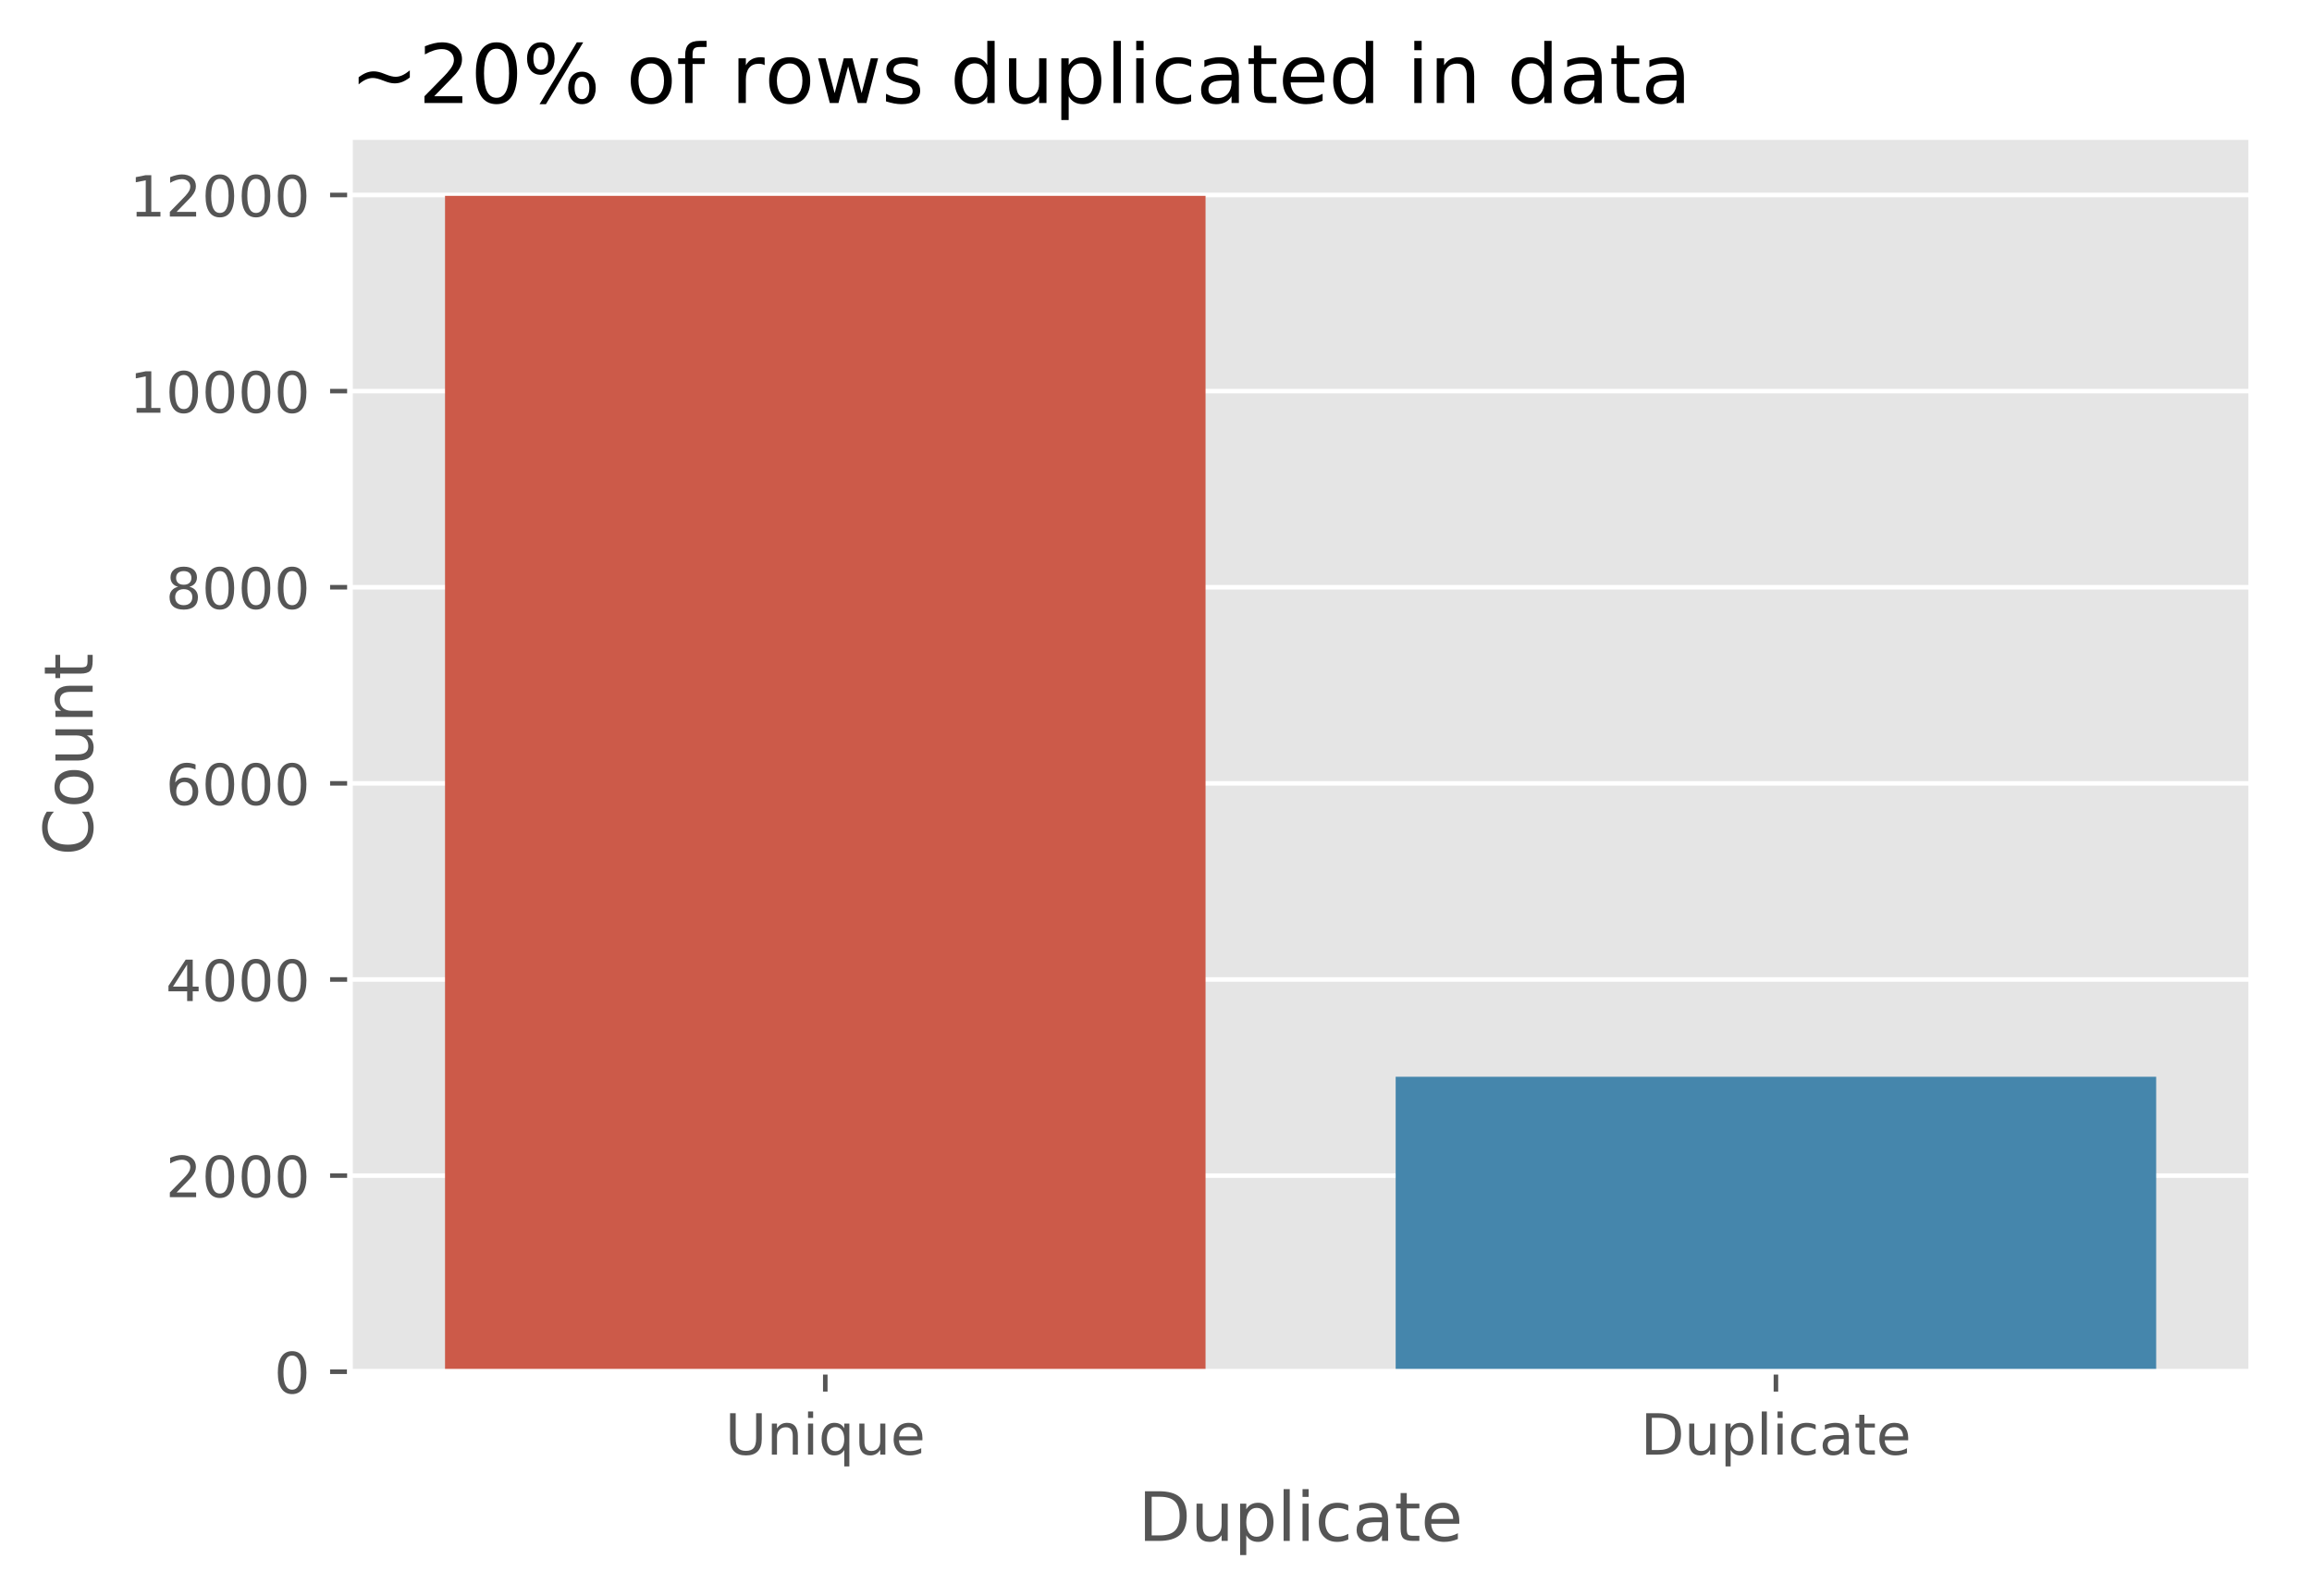
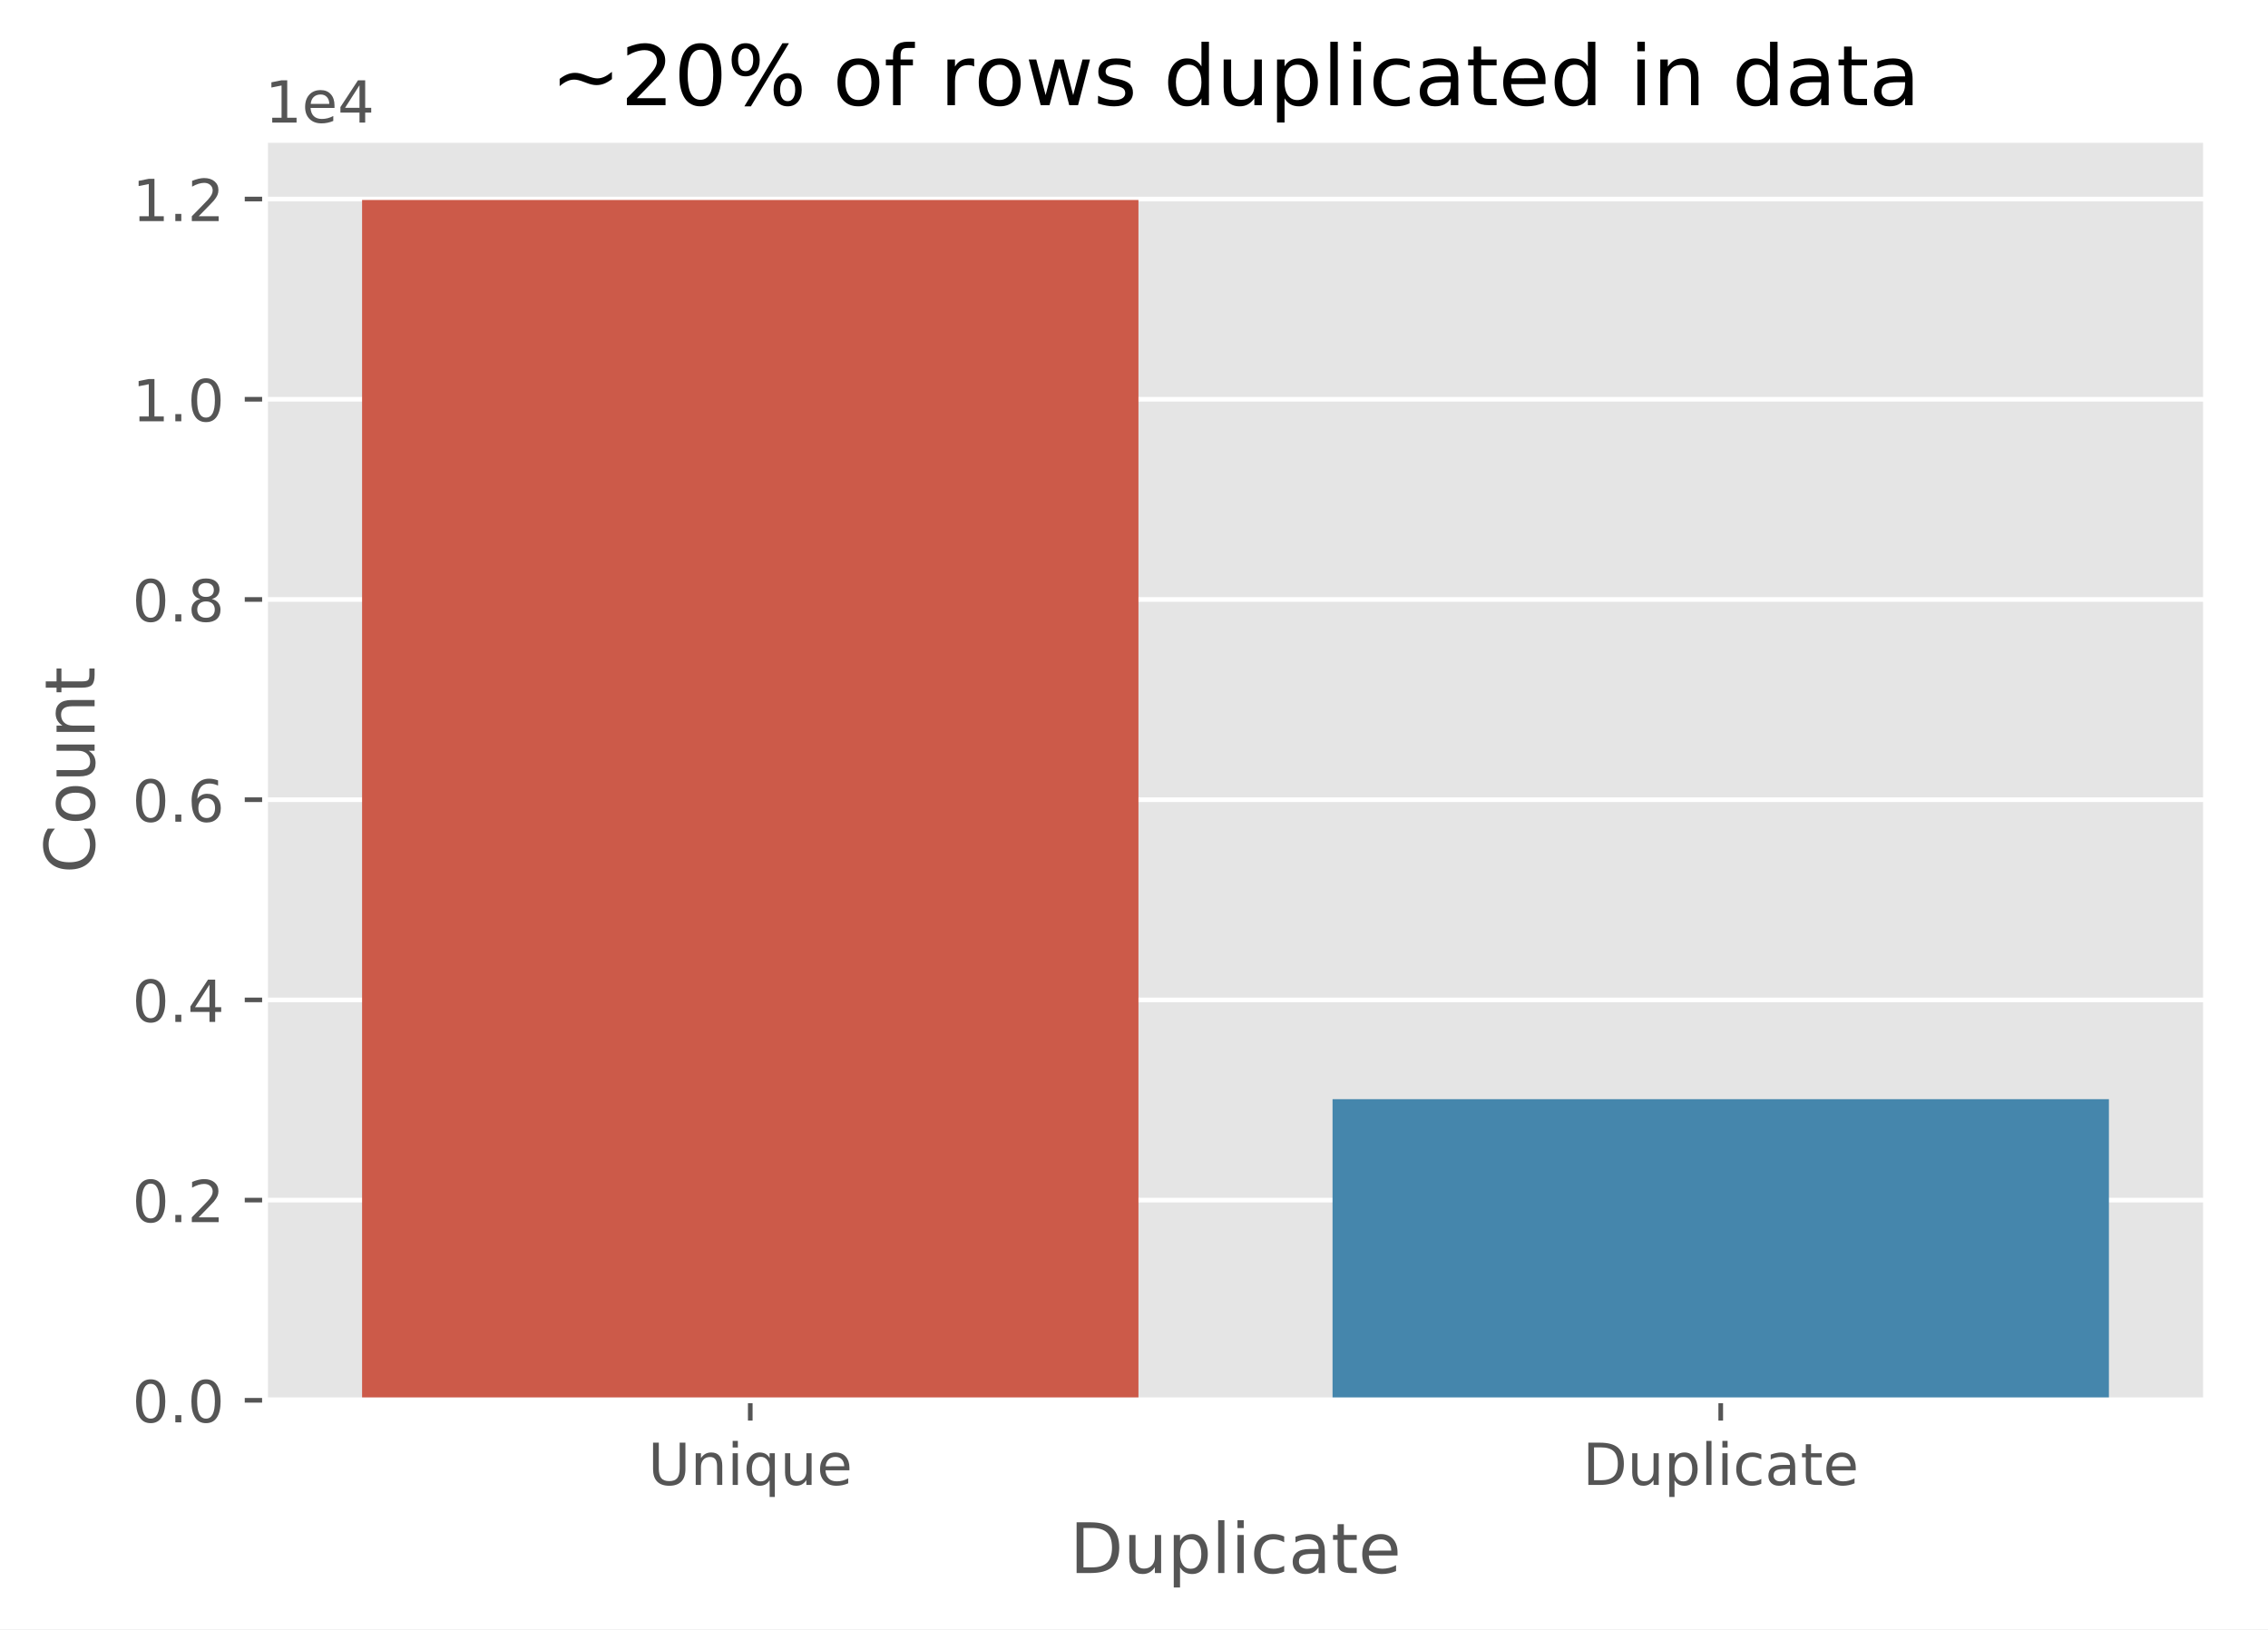
- <svg xmlns="http://www.w3.org/2000/svg" xmlns:xlink="http://www.w3.org/1999/xlink" height="281.074pt" version="1.1" viewBox="0 0 407.126 281.074" width="407.126pt">
+ <svg xmlns="http://www.w3.org/2000/svg" xmlns:xlink="http://www.w3.org/1999/xlink" height="281.074pt" version="1.1" viewBox="0 0 391.217 281.074" width="391.217pt">
  <defs>
    <style type="text/css">
*{stroke-linecap:butt;stroke-linejoin:round;}
  </style>
  </defs>
  <g id="figure_1">
    <g id="patch_1">
-       <path d="M -0 281.074  L 407.126 281.074  L 407.126 0  L -0 0  z " style="fill:#ffffff;" />
+       <path d="M 0 281.074  L 391.217 281.074  L 391.217 0  L 0 0  z " style="fill:#ffffff;" />
    </g>
    <g id="axes_1">
      <g id="patch_2">
-         <path d="M 61.626 241.582  L 396.426 241.582  L 396.426 24.142  L 61.626 24.142  z " style="fill:#e5e5e5;" />
+         <path d="M 45.717 241.582  L 380.517 241.582  L 380.517 24.142  L 45.717 24.142  z " style="fill:#e5e5e5;" />
      </g>
      <g id="matplotlib.axis_1">
        <g id="xtick_1">
          <g id="line2d_1">
            <defs>
-               <path d="M 0 0  L 0 3.5  " id="m49274ebab6" style="stroke:#555555;stroke-width:0.8;" />
-             </defs>
-             <g>
-               <use style="fill:#555555;stroke:#555555;stroke-width:0.8;" x="145.326" xlink:href="#m49274ebab6" y="241.582" />
+               <path d="M 0 0  L 0 3.5  " id="mb159b66801" style="stroke:#555555;stroke-width:0.8;" />
+             </defs>
+             <g>
+               <use style="fill:#555555;stroke:#555555;stroke-width:0.8;" x="129.417" xlink:href="#mb159b66801" y="241.582" />
            </g>
          </g>
          <g id="text_1">
            <defs>
              <path d="M 8.688 72.906  L 18.609 72.906  L 18.609 28.609  Q 18.609 16.891 22.844 11.734  Q 27.094 6.594 36.625 6.594  Q 46.094 6.594 50.344 11.734  Q 54.594 16.891 54.594 28.609  L 54.594 72.906  L 64.5 72.906  L 64.5 27.391  Q 64.5 13.141 57.438 5.859  Q 50.391 -1.422 36.625 -1.422  Q 22.797 -1.422 15.734 5.859  Q 8.688 13.141 8.688 27.391  z " id="DejaVuSans-85" />
              <path d="M 54.891 33.016  L 54.891 0  L 45.906 0  L 45.906 32.719  Q 45.906 40.484 42.875 44.328  Q 39.844 48.188 33.797 48.188  Q 26.516 48.188 22.312 43.547  Q 18.109 38.922 18.109 30.906  L 18.109 0  L 9.078 0  L 9.078 54.688  L 18.109 54.688  L 18.109 46.188  Q 21.344 51.125 25.703 53.562  Q 30.078 56 35.797 56  Q 45.219 56 50.047 50.172  Q 54.891 44.344 54.891 33.016  z " id="DejaVuSans-110" />
              <path d="M 9.422 54.688  L 18.406 54.688  L 18.406 0  L 9.422 0  z M 9.422 75.984  L 18.406 75.984  L 18.406 64.594  L 9.422 64.594  z " id="DejaVuSans-105" />
              <path d="M 14.797 27.297  Q 14.797 17.391 18.875 11.75  Q 22.953 6.109 30.078 6.109  Q 37.203 6.109 41.297 11.75  Q 45.406 17.391 45.406 27.297  Q 45.406 37.203 41.297 42.844  Q 37.203 48.484 30.078 48.484  Q 22.953 48.484 18.875 42.844  Q 14.797 37.203 14.797 27.297  z M 45.406 8.203  Q 42.578 3.328 38.25 0.953  Q 33.938 -1.422 27.875 -1.422  Q 17.969 -1.422 11.734 6.484  Q 5.516 14.406 5.516 27.297  Q 5.516 40.188 11.734 48.094  Q 17.969 56 27.875 56  Q 33.938 56 38.25 53.625  Q 42.578 51.266 45.406 46.391  L 45.406 54.688  L 54.391 54.688  L 54.391 -20.797  L 45.406 -20.797  z " id="DejaVuSans-113" />
              <path d="M 8.5 21.578  L 8.5 54.688  L 17.484 54.688  L 17.484 21.922  Q 17.484 14.156 20.5 10.266  Q 23.531 6.391 29.594 6.391  Q 36.859 6.391 41.078 11.031  Q 45.312 15.672 45.312 23.688  L 45.312 54.688  L 54.297 54.688  L 54.297 0  L 45.312 0  L 45.312 8.406  Q 42.047 3.422 37.719 1  Q 33.406 -1.422 27.688 -1.422  Q 18.266 -1.422 13.375 4.438  Q 8.5 10.297 8.5 21.578  z M 31.109 56  z " id="DejaVuSans-117" />
              <path d="M 56.203 29.594  L 56.203 25.203  L 14.891 25.203  Q 15.484 15.922 20.484 11.062  Q 25.484 6.203 34.422 6.203  Q 39.594 6.203 44.453 7.469  Q 49.312 8.734 54.109 11.281  L 54.109 2.781  Q 49.266 0.734 44.188 -0.344  Q 39.109 -1.422 33.891 -1.422  Q 20.797 -1.422 13.156 6.188  Q 5.516 13.812 5.516 26.812  Q 5.516 40.234 12.766 48.109  Q 20.016 56 32.328 56  Q 43.359 56 49.781 48.891  Q 56.203 41.797 56.203 29.594  z M 47.219 32.234  Q 47.125 39.594 43.094 43.984  Q 39.062 48.391 32.422 48.391  Q 24.906 48.391 20.391 44.141  Q 15.875 39.891 15.188 32.172  z " id="DejaVuSans-101" />
            </defs>
-             <g style="fill:#555555;" transform="translate(127.6895 256.1802)scale(0.1 -0.1)">
+             <g style="fill:#555555;" transform="translate(111.7802 256.1802)scale(0.1 -0.1)">
              <use xlink:href="#DejaVuSans-85" />
              <use x="73.193" xlink:href="#DejaVuSans-110" />
              <use x="136.572" xlink:href="#DejaVuSans-105" />
              <use x="164.355" xlink:href="#DejaVuSans-113" />
              <use x="227.832" xlink:href="#DejaVuSans-117" />
              <use x="291.211" xlink:href="#DejaVuSans-101" />
            </g>
          </g>
        </g>
        <g id="xtick_2">
          <g id="line2d_2">
            <g>
-               <use style="fill:#555555;stroke:#555555;stroke-width:0.8;" x="312.726" xlink:href="#m49274ebab6" y="241.582" />
+               <use style="fill:#555555;stroke:#555555;stroke-width:0.8;" x="296.817" xlink:href="#mb159b66801" y="241.582" />
            </g>
          </g>
          <g id="text_2">
            <defs>
              <path d="M 19.672 64.797  L 19.672 8.109  L 31.594 8.109  Q 46.688 8.109 53.688 14.938  Q 60.688 21.781 60.688 36.531  Q 60.688 51.172 53.688 57.984  Q 46.688 64.797 31.594 64.797  z M 9.812 72.906  L 30.078 72.906  Q 51.266 72.906 61.172 64.094  Q 71.094 55.281 71.094 36.531  Q 71.094 17.672 61.125 8.828  Q 51.172 0 30.078 0  L 9.812 0  z " id="DejaVuSans-68" />
              <path d="M 18.109 8.203  L 18.109 -20.797  L 9.078 -20.797  L 9.078 54.688  L 18.109 54.688  L 18.109 46.391  Q 20.953 51.266 25.266 53.625  Q 29.594 56 35.594 56  Q 45.562 56 51.781 48.094  Q 58.016 40.188 58.016 27.297  Q 58.016 14.406 51.781 6.484  Q 45.562 -1.422 35.594 -1.422  Q 29.594 -1.422 25.266 0.953  Q 20.953 3.328 18.109 8.203  z M 48.688 27.297  Q 48.688 37.203 44.609 42.844  Q 40.531 48.484 33.406 48.484  Q 26.266 48.484 22.188 42.844  Q 18.109 37.203 18.109 27.297  Q 18.109 17.391 22.188 11.75  Q 26.266 6.109 33.406 6.109  Q 40.531 6.109 44.609 11.75  Q 48.688 17.391 48.688 27.297  z " id="DejaVuSans-112" />
              <path d="M 9.422 75.984  L 18.406 75.984  L 18.406 0  L 9.422 0  z " id="DejaVuSans-108" />
              <path d="M 48.781 52.594  L 48.781 44.188  Q 44.969 46.297 41.141 47.344  Q 37.312 48.391 33.406 48.391  Q 24.656 48.391 19.812 42.844  Q 14.984 37.312 14.984 27.297  Q 14.984 17.281 19.812 11.734  Q 24.656 6.203 33.406 6.203  Q 37.312 6.203 41.141 7.25  Q 44.969 8.297 48.781 10.406  L 48.781 2.094  Q 45.016 0.344 40.984 -0.531  Q 36.969 -1.422 32.422 -1.422  Q 20.062 -1.422 12.781 6.344  Q 5.516 14.109 5.516 27.297  Q 5.516 40.672 12.859 48.328  Q 20.219 56 33.016 56  Q 37.156 56 41.109 55.141  Q 45.062 54.297 48.781 52.594  z " id="DejaVuSans-99" />
              <path d="M 34.281 27.484  Q 23.391 27.484 19.188 25  Q 14.984 22.516 14.984 16.5  Q 14.984 11.719 18.141 8.906  Q 21.297 6.109 26.703 6.109  Q 34.188 6.109 38.703 11.406  Q 43.219 16.703 43.219 25.484  L 43.219 27.484  z M 52.203 31.203  L 52.203 0  L 43.219 0  L 43.219 8.297  Q 40.141 3.328 35.547 0.953  Q 30.953 -1.422 24.312 -1.422  Q 15.922 -1.422 10.953 3.297  Q 6 8.016 6 15.922  Q 6 25.141 12.172 29.828  Q 18.359 34.516 30.609 34.516  L 43.219 34.516  L 43.219 35.406  Q 43.219 41.609 39.141 45  Q 35.062 48.391 27.688 48.391  Q 23 48.391 18.547 47.266  Q 14.109 46.141 10.016 43.891  L 10.016 52.203  Q 14.938 54.109 19.578 55.047  Q 24.219 56 28.609 56  Q 40.484 56 46.344 49.844  Q 52.203 43.703 52.203 31.203  z " id="DejaVuSans-97" />
              <path d="M 18.312 70.219  L 18.312 54.688  L 36.812 54.688  L 36.812 47.703  L 18.312 47.703  L 18.312 18.016  Q 18.312 11.328 20.141 9.422  Q 21.969 7.516 27.594 7.516  L 36.812 7.516  L 36.812 0  L 27.594 0  Q 17.188 0 13.234 3.875  Q 9.281 7.766 9.281 18.016  L 9.281 47.703  L 2.688 47.703  L 2.688 54.688  L 9.281 54.688  L 9.281 70.219  z " id="DejaVuSans-116" />
            </defs>
-             <g style="fill:#555555;" transform="translate(288.9052 256.1802)scale(0.1 -0.1)">
+             <g style="fill:#555555;" transform="translate(272.9958 256.1802)scale(0.1 -0.1)">
              <use xlink:href="#DejaVuSans-68" />
              <use x="77.002" xlink:href="#DejaVuSans-117" />
              <use x="140.381" xlink:href="#DejaVuSans-112" />
              <use x="203.857" xlink:href="#DejaVuSans-108" />
              <use x="231.641" xlink:href="#DejaVuSans-105" />
              <use x="259.424" xlink:href="#DejaVuSans-99" />
              <use x="314.404" xlink:href="#DejaVuSans-97" />
              <use x="375.684" xlink:href="#DejaVuSans-116" />
              <use x="414.893" xlink:href="#DejaVuSans-101" />
            </g>
          </g>
        </g>
        <g id="text_3">
-           <g style="fill:#555555;" transform="translate(200.4409 271.378)scale(0.12 -0.12)">
+           <g style="fill:#555555;" transform="translate(184.5316 271.378)scale(0.12 -0.12)">
            <use xlink:href="#DejaVuSans-68" />
            <use x="77.002" xlink:href="#DejaVuSans-117" />
            <use x="140.381" xlink:href="#DejaVuSans-112" />
            <use x="203.857" xlink:href="#DejaVuSans-108" />
            <use x="231.641" xlink:href="#DejaVuSans-105" />
            <use x="259.424" xlink:href="#DejaVuSans-99" />
            <use x="314.404" xlink:href="#DejaVuSans-97" />
            <use x="375.684" xlink:href="#DejaVuSans-116" />
            <use x="414.893" xlink:href="#DejaVuSans-101" />
          </g>
        </g>
      </g>
      <g id="matplotlib.axis_2">
        <g id="ytick_1">
          <g id="line2d_3">
-             <path clip-path="url(#p5bdd58ff44)" d="M 61.626 241.582  L 396.426 241.582  " style="fill:none;stroke:#ffffff;stroke-linecap:square;stroke-width:0.8;" />
+             <path clip-path="url(#ped9fe57e6a)" d="M 45.717 241.582  L 380.517 241.582  " style="fill:none;stroke:#ffffff;stroke-linecap:square;stroke-width:0.8;" />
          </g>
          <g id="line2d_4">
            <defs>
-               <path d="M 0 0  L -3.5 0  " id="m630c1bd7fc" style="stroke:#555555;stroke-width:0.8;" />
-             </defs>
-             <g>
-               <use style="fill:#555555;stroke:#555555;stroke-width:0.8;" x="61.626" xlink:href="#m630c1bd7fc" y="241.582" />
+               <path d="M 0 0  L -3.5 0  " id="m969cc72fd2" style="stroke:#555555;stroke-width:0.8;" />
+             </defs>
+             <g>
+               <use style="fill:#555555;stroke:#555555;stroke-width:0.8;" x="45.717" xlink:href="#m969cc72fd2" y="241.582" />
            </g>
          </g>
          <g id="text_4">
            <defs>
              <path d="M 31.781 66.406  Q 24.172 66.406 20.328 58.906  Q 16.5 51.422 16.5 36.375  Q 16.5 21.391 20.328 13.891  Q 24.172 6.391 31.781 6.391  Q 39.453 6.391 43.281 13.891  Q 47.125 21.391 47.125 36.375  Q 47.125 51.422 43.281 58.906  Q 39.453 66.406 31.781 66.406  z M 31.781 74.219  Q 44.047 74.219 50.516 64.516  Q 56.984 54.828 56.984 36.375  Q 56.984 17.969 50.516 8.266  Q 44.047 -1.422 31.781 -1.422  Q 19.531 -1.422 13.062 8.266  Q 6.594 17.969 6.594 36.375  Q 6.594 54.828 13.062 64.516  Q 19.531 74.219 31.781 74.219  z " id="DejaVuSans-48" />
-             </defs>
-             <g style="fill:#555555;" transform="translate(48.26375 245.381)scale(0.1 -0.1)">
-               <use xlink:href="#DejaVuSans-48" />
+               <path d="M 10.688 12.406  L 21 12.406  L 21 0  L 10.688 0  z " id="DejaVuSans-46" />
+             </defs>
+             <g style="fill:#555555;" transform="translate(22.81375 245.381)scale(0.1 -0.1)">
+               <use xlink:href="#DejaVuSans-48" />
+               <use x="63.623" xlink:href="#DejaVuSans-46" />
+               <use x="95.41" xlink:href="#DejaVuSans-48" />
            </g>
          </g>
        </g>
        <g id="ytick_2">
          <g id="line2d_5">
-             <path clip-path="url(#p5bdd58ff44)" d="M 61.626 207.042  L 396.426 207.042  " style="fill:none;stroke:#ffffff;stroke-linecap:square;stroke-width:0.8;" />
+             <path clip-path="url(#ped9fe57e6a)" d="M 45.717 207.042  L 380.517 207.042  " style="fill:none;stroke:#ffffff;stroke-linecap:square;stroke-width:0.8;" />
          </g>
          <g id="line2d_6">
            <g>
-               <use style="fill:#555555;stroke:#555555;stroke-width:0.8;" x="61.626" xlink:href="#m630c1bd7fc" y="207.042" />
+               <use style="fill:#555555;stroke:#555555;stroke-width:0.8;" x="45.717" xlink:href="#m969cc72fd2" y="207.042" />
            </g>
          </g>
          <g id="text_5">
            <defs>
              <path d="M 19.188 8.297  L 53.609 8.297  L 53.609 0  L 7.328 0  L 7.328 8.297  Q 12.938 14.109 22.625 23.891  Q 32.328 33.688 34.812 36.531  Q 39.547 41.844 41.422 45.531  Q 43.312 49.219 43.312 52.781  Q 43.312 58.594 39.234 62.25  Q 35.156 65.922 28.609 65.922  Q 23.969 65.922 18.812 64.312  Q 13.672 62.703 7.812 59.422  L 7.812 69.391  Q 13.766 71.781 18.938 73  Q 24.125 74.219 28.422 74.219  Q 39.75 74.219 46.484 68.547  Q 53.219 62.891 53.219 53.422  Q 53.219 48.922 51.531 44.891  Q 49.859 40.875 45.406 35.406  Q 44.188 33.984 37.641 27.219  Q 31.109 20.453 19.188 8.297  z " id="DejaVuSans-50" />
            </defs>
-             <g style="fill:#555555;" transform="translate(29.17625 210.8408)scale(0.1 -0.1)">
-               <use xlink:href="#DejaVuSans-50" />
-               <use x="63.623" xlink:href="#DejaVuSans-48" />
-               <use x="127.246" xlink:href="#DejaVuSans-48" />
-               <use x="190.869" xlink:href="#DejaVuSans-48" />
+             <g style="fill:#555555;" transform="translate(22.81375 210.8408)scale(0.1 -0.1)">
+               <use xlink:href="#DejaVuSans-48" />
+               <use x="63.623" xlink:href="#DejaVuSans-46" />
+               <use x="95.41" xlink:href="#DejaVuSans-50" />
            </g>
          </g>
        </g>
        <g id="ytick_3">
          <g id="line2d_7">
-             <path clip-path="url(#p5bdd58ff44)" d="M 61.626 172.501  L 396.426 172.501  " style="fill:none;stroke:#ffffff;stroke-linecap:square;stroke-width:0.8;" />
+             <path clip-path="url(#ped9fe57e6a)" d="M 45.717 172.501  L 380.517 172.501  " style="fill:none;stroke:#ffffff;stroke-linecap:square;stroke-width:0.8;" />
          </g>
          <g id="line2d_8">
            <g>
-               <use style="fill:#555555;stroke:#555555;stroke-width:0.8;" x="61.626" xlink:href="#m630c1bd7fc" y="172.501" />
+               <use style="fill:#555555;stroke:#555555;stroke-width:0.8;" x="45.717" xlink:href="#m969cc72fd2" y="172.501" />
            </g>
          </g>
          <g id="text_6">
            <defs>
              <path d="M 37.797 64.312  L 12.891 25.391  L 37.797 25.391  z M 35.203 72.906  L 47.609 72.906  L 47.609 25.391  L 58.016 25.391  L 58.016 17.188  L 47.609 17.188  L 47.609 0  L 37.797 0  L 37.797 17.188  L 4.891 17.188  L 4.891 26.703  z " id="DejaVuSans-52" />
            </defs>
-             <g style="fill:#555555;" transform="translate(29.17625 176.3006)scale(0.1 -0.1)">
-               <use xlink:href="#DejaVuSans-52" />
-               <use x="63.623" xlink:href="#DejaVuSans-48" />
-               <use x="127.246" xlink:href="#DejaVuSans-48" />
-               <use x="190.869" xlink:href="#DejaVuSans-48" />
+             <g style="fill:#555555;" transform="translate(22.81375 176.3006)scale(0.1 -0.1)">
+               <use xlink:href="#DejaVuSans-48" />
+               <use x="63.623" xlink:href="#DejaVuSans-46" />
+               <use x="95.41" xlink:href="#DejaVuSans-52" />
            </g>
          </g>
        </g>
        <g id="ytick_4">
          <g id="line2d_9">
-             <path clip-path="url(#p5bdd58ff44)" d="M 61.626 137.961  L 396.426 137.961  " style="fill:none;stroke:#ffffff;stroke-linecap:square;stroke-width:0.8;" />
+             <path clip-path="url(#ped9fe57e6a)" d="M 45.717 137.961  L 380.517 137.961  " style="fill:none;stroke:#ffffff;stroke-linecap:square;stroke-width:0.8;" />
          </g>
          <g id="line2d_10">
            <g>
-               <use style="fill:#555555;stroke:#555555;stroke-width:0.8;" x="61.626" xlink:href="#m630c1bd7fc" y="137.961" />
+               <use style="fill:#555555;stroke:#555555;stroke-width:0.8;" x="45.717" xlink:href="#m969cc72fd2" y="137.961" />
            </g>
          </g>
          <g id="text_7">
            <defs>
              <path d="M 33.016 40.375  Q 26.375 40.375 22.484 35.828  Q 18.609 31.297 18.609 23.391  Q 18.609 15.531 22.484 10.953  Q 26.375 6.391 33.016 6.391  Q 39.656 6.391 43.531 10.953  Q 47.406 15.531 47.406 23.391  Q 47.406 31.297 43.531 35.828  Q 39.656 40.375 33.016 40.375  z M 52.594 71.297  L 52.594 62.312  Q 48.875 64.062 45.094 64.984  Q 41.312 65.922 37.594 65.922  Q 27.828 65.922 22.672 59.328  Q 17.531 52.734 16.797 39.406  Q 19.672 43.656 24.016 45.922  Q 28.375 48.188 33.594 48.188  Q 44.578 48.188 50.953 41.516  Q 57.328 34.859 57.328 23.391  Q 57.328 12.156 50.688 5.359  Q 44.047 -1.422 33.016 -1.422  Q 20.359 -1.422 13.672 8.266  Q 6.984 17.969 6.984 36.375  Q 6.984 53.656 15.188 63.938  Q 23.391 74.219 37.203 74.219  Q 40.922 74.219 44.703 73.484  Q 48.484 72.75 52.594 71.297  z " id="DejaVuSans-54" />
            </defs>
-             <g style="fill:#555555;" transform="translate(29.17625 141.7604)scale(0.1 -0.1)">
-               <use xlink:href="#DejaVuSans-54" />
-               <use x="63.623" xlink:href="#DejaVuSans-48" />
-               <use x="127.246" xlink:href="#DejaVuSans-48" />
-               <use x="190.869" xlink:href="#DejaVuSans-48" />
+             <g style="fill:#555555;" transform="translate(22.81375 141.7604)scale(0.1 -0.1)">
+               <use xlink:href="#DejaVuSans-48" />
+               <use x="63.623" xlink:href="#DejaVuSans-46" />
+               <use x="95.41" xlink:href="#DejaVuSans-54" />
            </g>
          </g>
        </g>
        <g id="ytick_5">
          <g id="line2d_11">
-             <path clip-path="url(#p5bdd58ff44)" d="M 61.626 103.421  L 396.426 103.421  " style="fill:none;stroke:#ffffff;stroke-linecap:square;stroke-width:0.8;" />
+             <path clip-path="url(#ped9fe57e6a)" d="M 45.717 103.421  L 380.517 103.421  " style="fill:none;stroke:#ffffff;stroke-linecap:square;stroke-width:0.8;" />
          </g>
          <g id="line2d_12">
            <g>
-               <use style="fill:#555555;stroke:#555555;stroke-width:0.8;" x="61.626" xlink:href="#m630c1bd7fc" y="103.421" />
+               <use style="fill:#555555;stroke:#555555;stroke-width:0.8;" x="45.717" xlink:href="#m969cc72fd2" y="103.421" />
            </g>
          </g>
          <g id="text_8">
            <defs>
              <path d="M 31.781 34.625  Q 24.75 34.625 20.719 30.859  Q 16.703 27.094 16.703 20.516  Q 16.703 13.922 20.719 10.156  Q 24.75 6.391 31.781 6.391  Q 38.812 6.391 42.859 10.172  Q 46.922 13.969 46.922 20.516  Q 46.922 27.094 42.891 30.859  Q 38.875 34.625 31.781 34.625  z M 21.922 38.812  Q 15.578 40.375 12.031 44.719  Q 8.5 49.078 8.5 55.328  Q 8.5 64.062 14.719 69.141  Q 20.953 74.219 31.781 74.219  Q 42.672 74.219 48.875 69.141  Q 55.078 64.062 55.078 55.328  Q 55.078 49.078 51.531 44.719  Q 48 40.375 41.703 38.812  Q 48.828 37.156 52.797 32.312  Q 56.781 27.484 56.781 20.516  Q 56.781 9.906 50.312 4.234  Q 43.844 -1.422 31.781 -1.422  Q 19.734 -1.422 13.25 4.234  Q 6.781 9.906 6.781 20.516  Q 6.781 27.484 10.781 32.312  Q 14.797 37.156 21.922 38.812  z M 18.312 54.391  Q 18.312 48.734 21.844 45.562  Q 25.391 42.391 31.781 42.391  Q 38.141 42.391 41.719 45.562  Q 45.312 48.734 45.312 54.391  Q 45.312 60.062 41.719 63.234  Q 38.141 66.406 31.781 66.406  Q 25.391 66.406 21.844 63.234  Q 18.312 60.062 18.312 54.391  z " id="DejaVuSans-56" />
            </defs>
-             <g style="fill:#555555;" transform="translate(29.17625 107.2202)scale(0.1 -0.1)">
-               <use xlink:href="#DejaVuSans-56" />
-               <use x="63.623" xlink:href="#DejaVuSans-48" />
-               <use x="127.246" xlink:href="#DejaVuSans-48" />
-               <use x="190.869" xlink:href="#DejaVuSans-48" />
+             <g style="fill:#555555;" transform="translate(22.81375 107.2202)scale(0.1 -0.1)">
+               <use xlink:href="#DejaVuSans-48" />
+               <use x="63.623" xlink:href="#DejaVuSans-46" />
+               <use x="95.41" xlink:href="#DejaVuSans-56" />
            </g>
          </g>
        </g>
        <g id="ytick_6">
          <g id="line2d_13">
-             <path clip-path="url(#p5bdd58ff44)" d="M 61.626 68.881  L 396.426 68.881  " style="fill:none;stroke:#ffffff;stroke-linecap:square;stroke-width:0.8;" />
+             <path clip-path="url(#ped9fe57e6a)" d="M 45.717 68.881  L 380.517 68.881  " style="fill:none;stroke:#ffffff;stroke-linecap:square;stroke-width:0.8;" />
          </g>
          <g id="line2d_14">
            <g>
-               <use style="fill:#555555;stroke:#555555;stroke-width:0.8;" x="61.626" xlink:href="#m630c1bd7fc" y="68.881" />
+               <use style="fill:#555555;stroke:#555555;stroke-width:0.8;" x="45.717" xlink:href="#m969cc72fd2" y="68.881" />
            </g>
          </g>
          <g id="text_9">
            <defs>
              <path d="M 12.406 8.297  L 28.516 8.297  L 28.516 63.922  L 10.984 60.406  L 10.984 69.391  L 28.422 72.906  L 38.281 72.906  L 38.281 8.297  L 54.391 8.297  L 54.391 0  L 12.406 0  z " id="DejaVuSans-49" />
            </defs>
            <g style="fill:#555555;" transform="translate(22.81375 72.68001)scale(0.1 -0.1)">
              <use xlink:href="#DejaVuSans-49" />
-               <use x="63.623" xlink:href="#DejaVuSans-48" />
-               <use x="127.246" xlink:href="#DejaVuSans-48" />
-               <use x="190.869" xlink:href="#DejaVuSans-48" />
-               <use x="254.492" xlink:href="#DejaVuSans-48" />
+               <use x="63.623" xlink:href="#DejaVuSans-46" />
+               <use x="95.41" xlink:href="#DejaVuSans-48" />
            </g>
          </g>
        </g>
        <g id="ytick_7">
          <g id="line2d_15">
-             <path clip-path="url(#p5bdd58ff44)" d="M 61.626 34.341  L 396.426 34.341  " style="fill:none;stroke:#ffffff;stroke-linecap:square;stroke-width:0.8;" />
+             <path clip-path="url(#ped9fe57e6a)" d="M 45.717 34.341  L 380.517 34.341  " style="fill:none;stroke:#ffffff;stroke-linecap:square;stroke-width:0.8;" />
          </g>
          <g id="line2d_16">
            <g>
-               <use style="fill:#555555;stroke:#555555;stroke-width:0.8;" x="61.626" xlink:href="#m630c1bd7fc" y="34.341" />
+               <use style="fill:#555555;stroke:#555555;stroke-width:0.8;" x="45.717" xlink:href="#m969cc72fd2" y="34.341" />
            </g>
          </g>
          <g id="text_10">
            <g style="fill:#555555;" transform="translate(22.81375 38.13982)scale(0.1 -0.1)">
              <use xlink:href="#DejaVuSans-49" />
-               <use x="63.623" xlink:href="#DejaVuSans-50" />
-               <use x="127.246" xlink:href="#DejaVuSans-48" />
-               <use x="190.869" xlink:href="#DejaVuSans-48" />
-               <use x="254.492" xlink:href="#DejaVuSans-48" />
+               <use x="63.623" xlink:href="#DejaVuSans-46" />
+               <use x="95.41" xlink:href="#DejaVuSans-50" />
            </g>
          </g>
        </g>
        <g id="text_11">
          <defs>
            <path d="M 64.406 67.281  L 64.406 56.891  Q 59.422 61.531 53.781 63.812  Q 48.141 66.109 41.797 66.109  Q 29.297 66.109 22.656 58.469  Q 16.016 50.828 16.016 36.375  Q 16.016 21.969 22.656 14.328  Q 29.297 6.688 41.797 6.688  Q 48.141 6.688 53.781 8.984  Q 59.422 11.281 64.406 15.922  L 64.406 5.609  Q 59.234 2.094 53.438 0.328  Q 47.656 -1.422 41.219 -1.422  Q 24.656 -1.422 15.125 8.703  Q 5.609 18.844 5.609 36.375  Q 5.609 53.953 15.125 64.078  Q 24.656 74.219 41.219 74.219  Q 47.75 74.219 53.531 72.484  Q 59.328 70.75 64.406 67.281  z " id="DejaVuSans-67" />
            <path d="M 30.609 48.391  Q 23.391 48.391 19.188 42.75  Q 14.984 37.109 14.984 27.297  Q 14.984 17.484 19.156 11.844  Q 23.344 6.203 30.609 6.203  Q 37.797 6.203 41.984 11.859  Q 46.188 17.531 46.188 27.297  Q 46.188 37.016 41.984 42.703  Q 37.797 48.391 30.609 48.391  z M 30.609 56  Q 42.328 56 49.016 48.375  Q 55.719 40.766 55.719 27.297  Q 55.719 13.875 49.016 6.219  Q 42.328 -1.422 30.609 -1.422  Q 18.844 -1.422 12.172 6.219  Q 5.516 13.875 5.516 27.297  Q 5.516 40.766 12.172 48.375  Q 18.844 56 30.609 56  z " id="DejaVuSans-111" />
          </defs>
          <g style="fill:#555555;" transform="translate(16.31812 150.6799)rotate(-90)scale(0.12 -0.12)">
            <use xlink:href="#DejaVuSans-67" />
            <use x="69.824" xlink:href="#DejaVuSans-111" />
            <use x="131.006" xlink:href="#DejaVuSans-117" />
            <use x="194.385" xlink:href="#DejaVuSans-110" />
            <use x="257.764" xlink:href="#DejaVuSans-116" />
          </g>
        </g>
+         <g id="text_12">
+           <g style="fill:#555555;" transform="translate(45.71688 21.14175)scale(0.1 -0.1)">
+             <use xlink:href="#DejaVuSans-49" />
+             <use x="63.623" xlink:href="#DejaVuSans-101" />
+             <use x="125.146" xlink:href="#DejaVuSans-52" />
+           </g>
+         </g>
      </g>
      <g id="patch_3">
-         <path clip-path="url(#p5bdd58ff44)" d="M 78.366 241.582  L 212.286 241.582  L 212.286 34.496  L 78.366 34.496  z " style="fill:#cc5a49;" />
+         <path clip-path="url(#ped9fe57e6a)" d="M 62.457 241.582  L 196.377 241.582  L 196.377 34.496  L 62.457 34.496  z " style="fill:#cc5a49;" />
      </g>
      <g id="patch_4">
-         <path clip-path="url(#p5bdd58ff44)" d="M 245.766 241.582  L 379.686 241.582  L 379.686 189.633  L 245.766 189.633  z " style="fill:#4586ac;" />
+         <path clip-path="url(#ped9fe57e6a)" d="M 229.857 241.582  L 363.777 241.582  L 363.777 189.633  L 229.857 189.633  z " style="fill:#4586ac;" />
      </g>
      <g id="patch_5">
-         <path d="M 61.626 241.582  L 61.626 24.142  " style="fill:none;stroke:#ffffff;stroke-linecap:square;stroke-linejoin:miter;" />
+         <path d="M 45.717 241.582  L 45.717 24.142  " style="fill:none;stroke:#ffffff;stroke-linecap:square;stroke-linejoin:miter;" />
      </g>
      <g id="patch_6">
-         <path d="M 396.426 241.582  L 396.426 24.142  " style="fill:none;stroke:#ffffff;stroke-linecap:square;stroke-linejoin:miter;" />
+         <path d="M 380.517 241.582  L 380.517 24.142  " style="fill:none;stroke:#ffffff;stroke-linecap:square;stroke-linejoin:miter;" />
      </g>
      <g id="patch_7">
-         <path d="M 61.626 241.582  L 396.426 241.582  " style="fill:none;stroke:#ffffff;stroke-linecap:square;stroke-linejoin:miter;" />
+         <path d="M 45.717 241.582  L 380.517 241.582  " style="fill:none;stroke:#ffffff;stroke-linecap:square;stroke-linejoin:miter;" />
      </g>
      <g id="patch_8">
-         <path d="M 61.626 24.142  L 396.426 24.142  " style="fill:none;stroke:#ffffff;stroke-linecap:square;stroke-linejoin:miter;" />
-       </g>
-       <g id="text_12">
+         <path d="M 45.717 24.142  L 380.517 24.142  " style="fill:none;stroke:#ffffff;stroke-linecap:square;stroke-linejoin:miter;" />
+       </g>
+       <g id="text_13">
        <defs>
          <path d="M 73.188 39.891  L 73.188 31.203  Q 68.062 27.344 63.688 25.688  Q 59.328 24.031 54.594 24.031  Q 49.219 24.031 42.094 26.906  Q 41.547 27.094 41.312 27.203  Q 40.969 27.344 40.234 27.594  Q 32.672 30.609 28.078 30.609  Q 23.781 30.609 19.578 28.734  Q 15.375 26.859 10.594 22.797  L 10.594 31.5  Q 15.719 35.359 20.094 37.031  Q 24.469 38.719 29.203 38.719  Q 34.578 38.719 41.75 35.797  Q 42.234 35.594 42.484 35.5  Q 42.875 35.359 43.562 35.109  Q 51.125 32.078 55.719 32.078  Q 59.906 32.078 64.031 33.938  Q 68.172 35.797 73.188 39.891  z " id="DejaVuSans-126" />
          <path d="M 72.703 32.078  Q 68.453 32.078 66.031 28.469  Q 63.625 24.859 63.625 18.406  Q 63.625 12.062 66.031 8.422  Q 68.453 4.781 72.703 4.781  Q 76.859 4.781 79.266 8.422  Q 81.688 12.062 81.688 18.406  Q 81.688 24.812 79.266 28.438  Q 76.859 32.078 72.703 32.078  z M 72.703 38.281  Q 80.422 38.281 84.953 32.906  Q 89.5 27.547 89.5 18.406  Q 89.5 9.281 84.938 3.922  Q 80.375 -1.422 72.703 -1.422  Q 64.891 -1.422 60.344 3.922  Q 55.812 9.281 55.812 18.406  Q 55.812 27.594 60.375 32.938  Q 64.938 38.281 72.703 38.281  z M 22.312 68.016  Q 18.109 68.016 15.688 64.375  Q 13.281 60.75 13.281 54.391  Q 13.281 47.953 15.672 44.328  Q 18.062 40.719 22.312 40.719  Q 26.562 40.719 28.969 44.328  Q 31.391 47.953 31.391 54.391  Q 31.391 60.688 28.953 64.344  Q 26.516 68.016 22.312 68.016  z M 66.406 74.219  L 74.219 74.219  L 28.609 -1.422  L 20.797 -1.422  z M 22.312 74.219  Q 30.031 74.219 34.609 68.875  Q 39.203 63.531 39.203 54.391  Q 39.203 45.172 34.641 39.844  Q 30.078 34.516 22.312 34.516  Q 14.547 34.516 10.031 39.859  Q 5.516 45.219 5.516 54.391  Q 5.516 63.484 10.047 68.844  Q 14.594 74.219 22.312 74.219  z " id="DejaVuSans-37" />
          <path id="DejaVuSans-32" />
          <path d="M 37.109 75.984  L 37.109 68.5  L 28.516 68.5  Q 23.688 68.5 21.797 66.547  Q 19.922 64.594 19.922 59.516  L 19.922 54.688  L 34.719 54.688  L 34.719 47.703  L 19.922 47.703  L 19.922 0  L 10.891 0  L 10.891 47.703  L 2.297 47.703  L 2.297 54.688  L 10.891 54.688  L 10.891 58.5  Q 10.891 67.625 15.141 71.797  Q 19.391 75.984 28.609 75.984  z " id="DejaVuSans-102" />
          <path d="M 41.109 46.297  Q 39.594 47.172 37.812 47.578  Q 36.031 48 33.891 48  Q 26.266 48 22.188 43.047  Q 18.109 38.094 18.109 28.812  L 18.109 0  L 9.078 0  L 9.078 54.688  L 18.109 54.688  L 18.109 46.188  Q 20.953 51.172 25.484 53.578  Q 30.031 56 36.531 56  Q 37.453 56 38.578 55.875  Q 39.703 55.766 41.062 55.516  z " id="DejaVuSans-114" />
          <path d="M 4.203 54.688  L 13.188 54.688  L 24.422 12.016  L 35.594 54.688  L 46.188 54.688  L 57.422 12.016  L 68.609 54.688  L 77.594 54.688  L 63.281 0  L 52.688 0  L 40.922 44.828  L 29.109 0  L 18.5 0  z " id="DejaVuSans-119" />
          <path d="M 44.281 53.078  L 44.281 44.578  Q 40.484 46.531 36.375 47.5  Q 32.281 48.484 27.875 48.484  Q 21.188 48.484 17.844 46.438  Q 14.5 44.391 14.5 40.281  Q 14.5 37.156 16.891 35.375  Q 19.281 33.594 26.516 31.984  L 29.594 31.297  Q 39.156 29.25 43.188 25.516  Q 47.219 21.781 47.219 15.094  Q 47.219 7.469 41.188 3.016  Q 35.156 -1.422 24.609 -1.422  Q 20.219 -1.422 15.453 -0.562  Q 10.688 0.297 5.422 2  L 5.422 11.281  Q 10.406 8.688 15.234 7.391  Q 20.062 6.109 24.812 6.109  Q 31.156 6.109 34.562 8.281  Q 37.984 10.453 37.984 14.406  Q 37.984 18.062 35.516 20.016  Q 33.062 21.969 24.703 23.781  L 21.578 24.516  Q 13.234 26.266 9.516 29.906  Q 5.812 33.547 5.812 39.891  Q 5.812 47.609 11.281 51.797  Q 16.75 56 26.812 56  Q 31.781 56 36.172 55.266  Q 40.578 54.547 44.281 53.078  z " id="DejaVuSans-115" />
          <path d="M 45.406 46.391  L 45.406 75.984  L 54.391 75.984  L 54.391 0  L 45.406 0  L 45.406 8.203  Q 42.578 3.328 38.25 0.953  Q 33.938 -1.422 27.875 -1.422  Q 17.969 -1.422 11.734 6.484  Q 5.516 14.406 5.516 27.297  Q 5.516 40.188 11.734 48.094  Q 17.969 56 27.875 56  Q 33.938 56 38.25 53.625  Q 42.578 51.266 45.406 46.391  z M 14.797 27.297  Q 14.797 17.391 18.875 11.75  Q 22.953 6.109 30.078 6.109  Q 37.203 6.109 41.297 11.75  Q 45.406 17.391 45.406 27.297  Q 45.406 37.203 41.297 42.844  Q 37.203 48.484 30.078 48.484  Q 22.953 48.484 18.875 42.844  Q 14.797 37.203 14.797 27.297  z " id="DejaVuSans-100" />
        </defs>
-         <g transform="translate(61.62625 18.14175)scale(0.144 -0.144)">
+         <g transform="translate(95.0155 18.14175)scale(0.144 -0.144)">
          <use xlink:href="#DejaVuSans-126" />
          <use x="83.789" xlink:href="#DejaVuSans-50" />
          <use x="147.412" xlink:href="#DejaVuSans-48" />
          <use x="211.035" xlink:href="#DejaVuSans-37" />
          <use x="306.055" xlink:href="#DejaVuSans-32" />
          <use x="337.842" xlink:href="#DejaVuSans-111" />
          <use x="399.023" xlink:href="#DejaVuSans-102" />
          <use x="434.229" xlink:href="#DejaVuSans-32" />
          <use x="466.016" xlink:href="#DejaVuSans-114" />
          <use x="507.098" xlink:href="#DejaVuSans-111" />
          <use x="568.279" xlink:href="#DejaVuSans-119" />
          <use x="650.066" xlink:href="#DejaVuSans-115" />
          <use x="702.166" xlink:href="#DejaVuSans-32" />
          <use x="733.953" xlink:href="#DejaVuSans-100" />
          <use x="797.43" xlink:href="#DejaVuSans-117" />
          <use x="860.809" xlink:href="#DejaVuSans-112" />
          <use x="924.285" xlink:href="#DejaVuSans-108" />
          <use x="952.068" xlink:href="#DejaVuSans-105" />
          <use x="979.852" xlink:href="#DejaVuSans-99" />
          <use x="1034.832" xlink:href="#DejaVuSans-97" />
          <use x="1096.111" xlink:href="#DejaVuSans-116" />
          <use x="1135.32" xlink:href="#DejaVuSans-101" />
          <use x="1196.844" xlink:href="#DejaVuSans-100" />
          <use x="1260.32" xlink:href="#DejaVuSans-32" />
          <use x="1292.107" xlink:href="#DejaVuSans-105" />
          <use x="1319.891" xlink:href="#DejaVuSans-110" />
          <use x="1383.27" xlink:href="#DejaVuSans-32" />
          <use x="1415.057" xlink:href="#DejaVuSans-100" />
          <use x="1478.533" xlink:href="#DejaVuSans-97" />
          <use x="1539.812" xlink:href="#DejaVuSans-116" />
          <use x="1579.021" xlink:href="#DejaVuSans-97" />
        </g>
      </g>
    </g>
  </g>
  <defs>
-     <clipPath id="p5bdd58ff44">
-       <rect height="217.44" width="334.8" x="61.626" y="24.142" />
+     <clipPath id="ped9fe57e6a">
+       <rect height="217.44" width="334.8" x="45.717" y="24.142" />
    </clipPath>
  </defs>
</svg>
